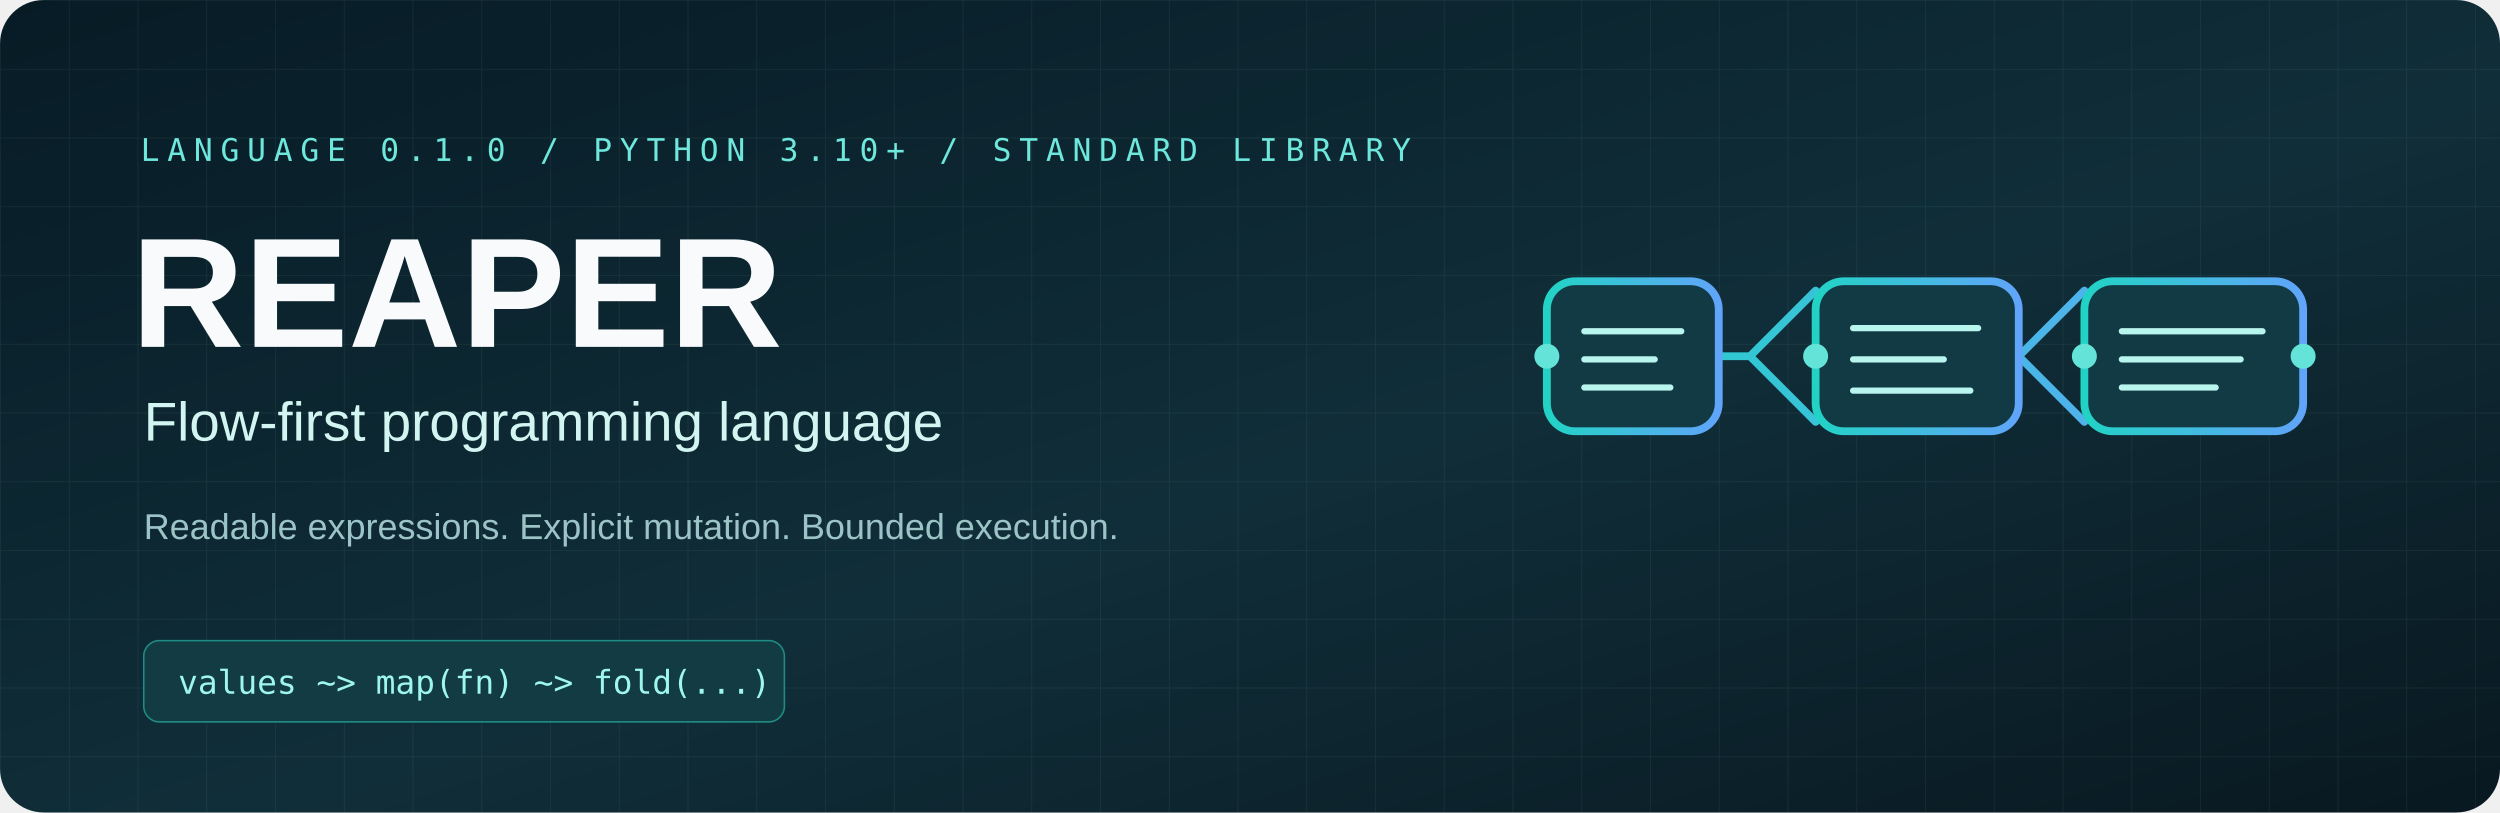
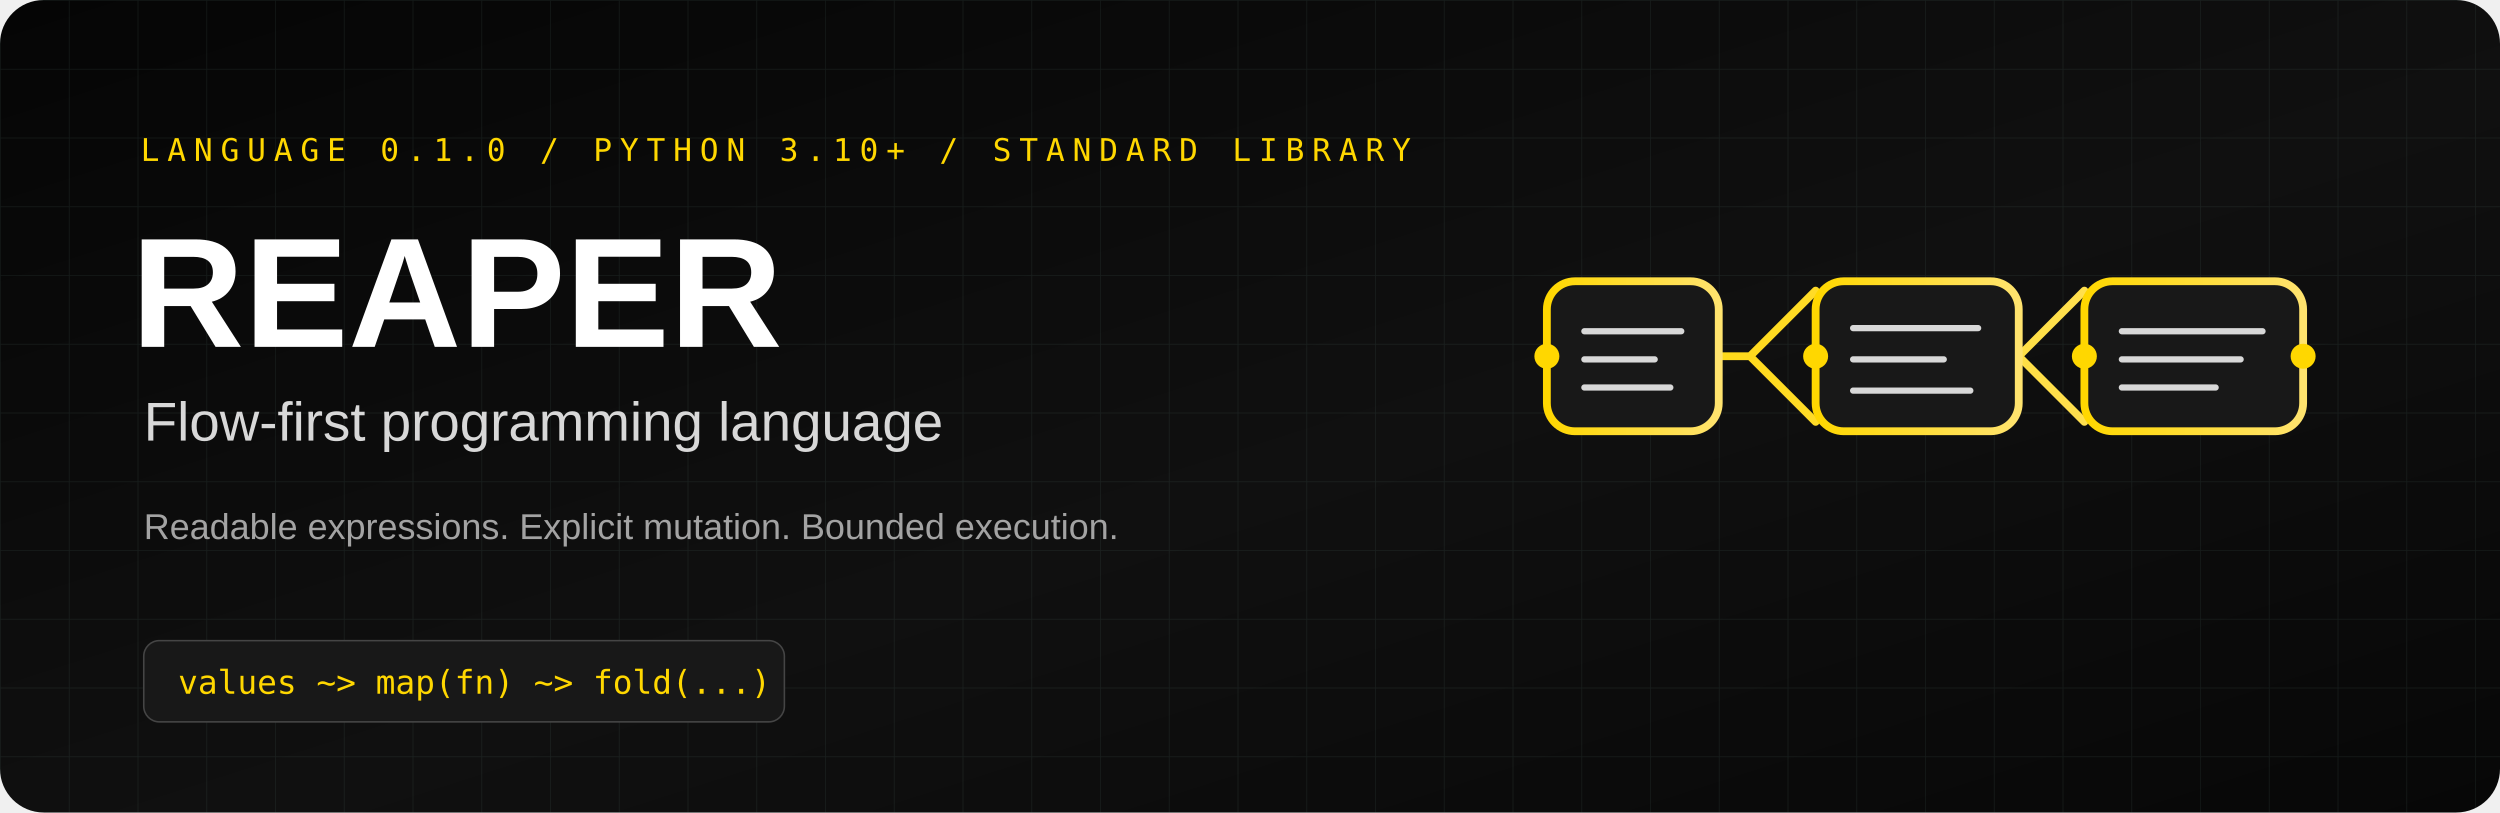
<svg xmlns="http://www.w3.org/2000/svg" width="1600" height="520" viewBox="0 0 1600 520" role="img" aria-labelledby="t d">
  <defs>
    <linearGradient id="bg" x1="0" y1="0" x2="1" y2="1">
-       <stop stop-color="#071b25" />
-       <stop offset=".55" stop-color="#102e39" />
-       <stop offset="1" stop-color="#091820" />
+       <stop stop-color="#050505" />
+       <stop offset=".55" stop-color="#101010" />
+       <stop offset="1" stop-color="#070707" />
    </linearGradient>
    <linearGradient id="line" x1="0" y1="0" x2="1" y2="0">
-       <stop stop-color="#22d3c5" />
-       <stop offset="1" stop-color="#60a5fa" />
+       <stop stop-color="#FFD700" />
+       <stop offset="1" stop-color="#FFE36E" />
    </linearGradient>
    <pattern id="grid" width="44" height="44" patternUnits="userSpaceOnUse">
      <path d="M44 0H0V44" fill="none" stroke="#a3e5df" stroke-opacity=".08" />
    </pattern>
  </defs>
  <rect width="1600" height="520" rx="28" fill="url(#bg)" />
  <rect width="1600" height="520" rx="28" fill="url(#grid)" />
  <g transform="translate(990 118)" fill="none" stroke="url(#line)" stroke-width="5">
    <path d="M0 110h130m0 0 42-42m-42 42 42 42M172 110h130m0 0 42-42m-42 42 42 42M344 110h140" stroke-linecap="round" stroke-linejoin="round" />
-     <rect x="0" y="62" width="110" height="96" rx="18" fill="#123a45" />
-     <rect x="172" y="62" width="130" height="96" rx="18" fill="#123a45" />
-     <rect x="344" y="62" width="140" height="96" rx="18" fill="#123a45" />
-     <path d="M24 94h62M24 112h45M24 130h55M196 92h80M196 112h58M196 132h75M368 94h90M368 112h76M368 130h60" stroke="#b8f5ee" stroke-width="4" stroke-linecap="round" />
+     <rect x="0" y="62" width="110" height="96" rx="18" fill="#181818" />
+     <rect x="172" y="62" width="130" height="96" rx="18" fill="#181818" />
+     <rect x="344" y="62" width="140" height="96" rx="18" fill="#181818" />
+     <path d="M24 94h62M24 112h45M24 130h55M196 92h80M196 112h58M196 132h75M368 94h90M368 112h76M368 130h60" stroke="#D8D8D8" stroke-width="4" stroke-linecap="round" />
  </g>
-   <g fill="#64e4d8">
+   <g fill="#FFD700">
    <circle cx="990" cy="228" r="8" />
    <circle cx="1162" cy="228" r="8" />
    <circle cx="1334" cy="228" r="8" />
    <circle cx="1474" cy="228" r="8" />
  </g>
-   <text x="90" y="103" fill="#6ee7dd" font-family="ui-monospace,monospace" font-size="20" letter-spacing="5">LANGUAGE 0.1.0 / PYTHON 3.10+ / STANDARD LIBRARY</text>
-   <text x="84" y="222" fill="#f8fafc" font-family="Segoe UI,Arial,sans-serif" font-size="100" font-weight="800">REAPER</text>
-   <text x="92" y="282" fill="#d2f5f1" font-family="Segoe UI,Arial,sans-serif" font-size="35">Flow-first programming language</text>
-   <text x="92" y="345" fill="#9cc4c6" font-family="Segoe UI,Arial,sans-serif" font-size="23">Readable expressions. Explicit mutation. Bounded execution.</text>
+   <text x="90" y="103" fill="#FFD700" font-family="ui-monospace,monospace" font-size="20" letter-spacing="5">LANGUAGE 0.1.0 / PYTHON 3.10+ / STANDARD LIBRARY</text>
+   <text x="84" y="222" fill="#FFFFFF" font-family="Segoe UI,Arial,sans-serif" font-size="100" font-weight="800">REAPER</text>
+   <text x="92" y="282" fill="#D8D8D8" font-family="Segoe UI,Arial,sans-serif" font-size="35">Flow-first programming language</text>
+   <text x="92" y="345" fill="#A3A3A3" font-family="Segoe UI,Arial,sans-serif" font-size="23">Readable expressions. Explicit mutation. Bounded execution.</text>
  <g transform="translate(92 410)" font-family="ui-monospace,monospace" font-size="21">
-     <rect width="410" height="52" rx="10" fill="#123b43" stroke="#1f8d85" />
-     <text x="22" y="34" fill="#9ff7eb">values ~&gt; map(fn) ~&gt; fold(...)</text>
+     <rect width="410" height="52" rx="10" fill="#181818" stroke="#454545" />
+     <text x="22" y="34" fill="#FFD700">values ~&gt; map(fn) ~&gt; fold(...)</text>
  </g>
</svg>
